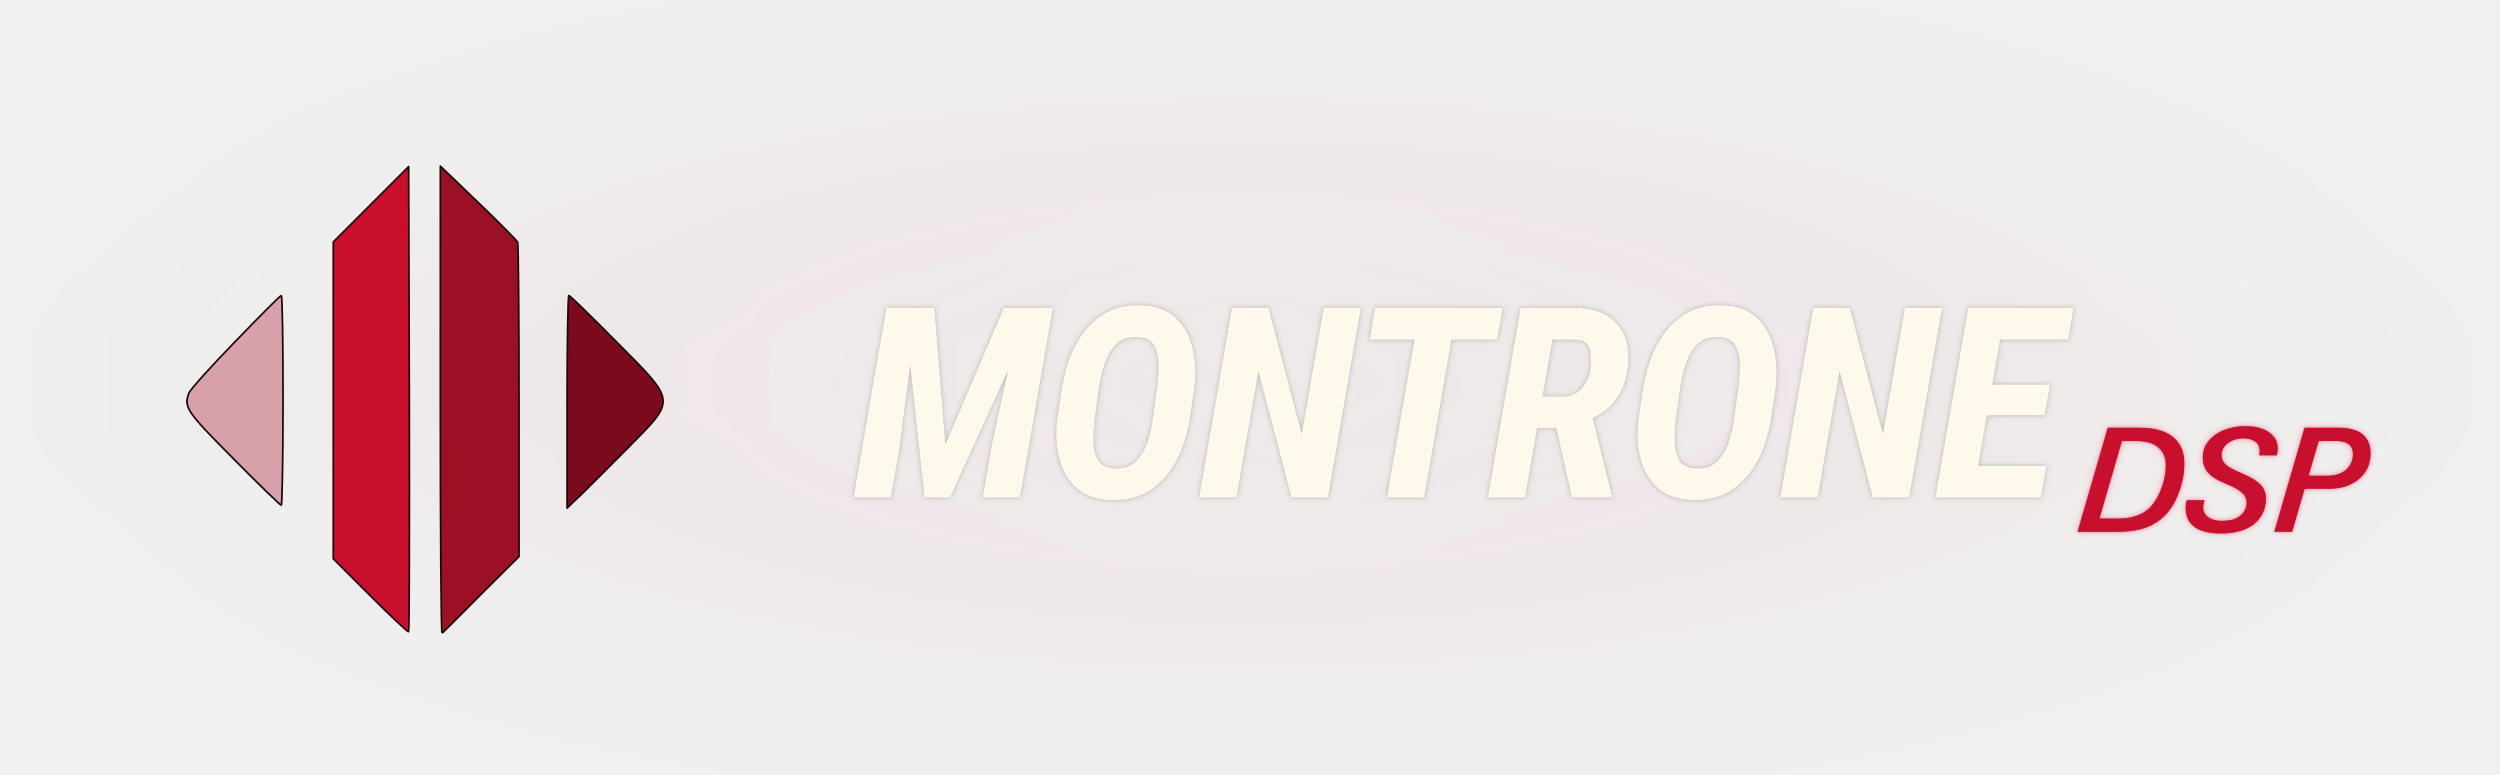
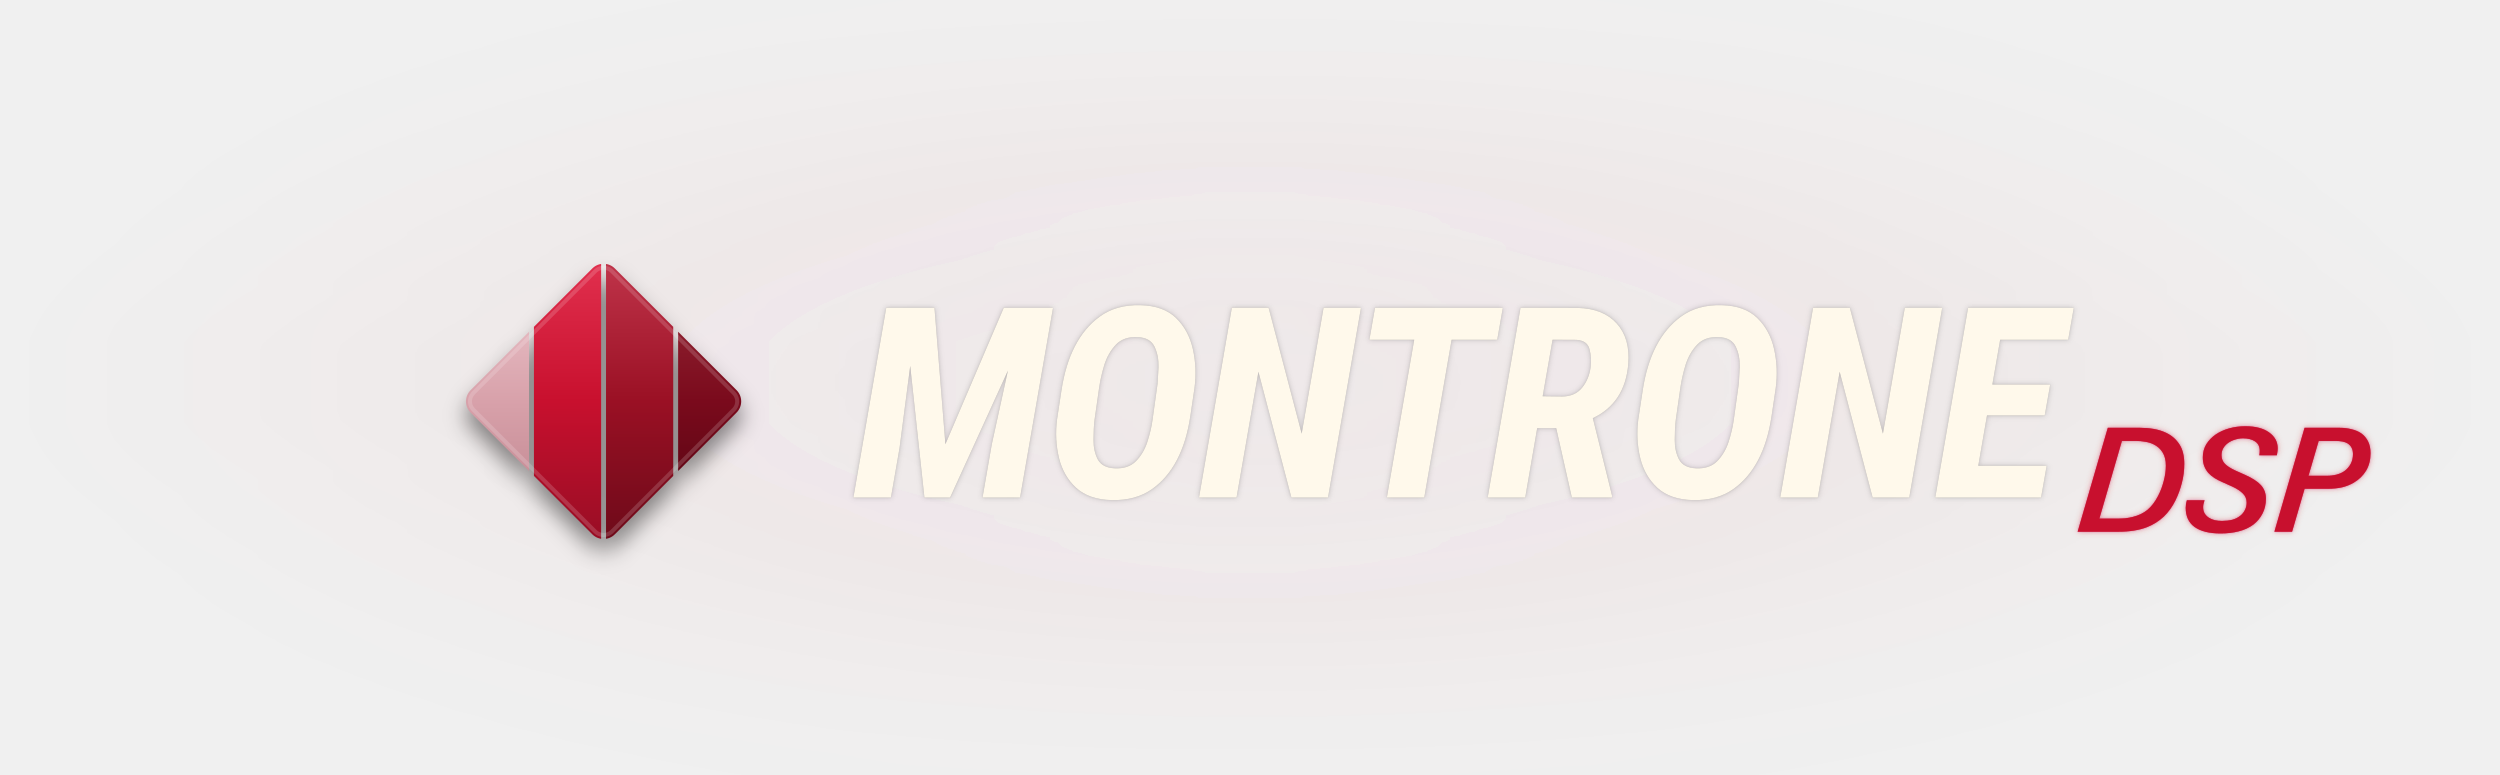
<svg xmlns="http://www.w3.org/2000/svg" viewBox="20 15 1000 310">
  <defs>
    <radialGradient id="ambientHalo" cx="0.5" cy="0.5" r="0.5" gradientUnits="objectBoundingBox">
      <stop offset="0" stop-color="#d8a1aa" stop-opacity=".08" />
      <stop offset=".55" stop-color="#c8102e" stop-opacity=".03" />
      <stop offset="1" stop-color="#c8102e" stop-opacity="0" />
    </radialGradient>
    <filter id="ambientBlur" x="-60%" y="-120%" width="220%" height="340%">
      <feGaussianBlur stdDeviation="34" />
    </filter>
  </defs>
  <ellipse cx="520" cy="168" rx="500" ry="150" fill="url(#ambientHalo)" filter="url(#ambientBlur)" />
-   <g transform="translate(60.896,45.896) scale(1.61384)">
-     <defs>
-       <style>
-       .st0 {
-         stroke: #1a080c;
-         stroke-linecap: round;
-         stroke-width: 6px;
-         opacity: 1;
-       }
- 
-       .st1 {
-         fill: #c8102e;
-         isolation: isolate;
-         stroke: #c8102e;
-         stroke-width: 6px;
-         opacity: 1;
-       }
- 
-       .st5 {
-         stroke: url(#glowGrad);
-         stroke-width: 10px;
-         stroke-linecap: round;
-         opacity: .2;
-         filter: url(#softBlur);
-       }
-     </style>
-       <linearGradient id="Sfumatura_senza_nome_4" data-name="Sfumatura senza nome 4" x1="90" y1="-16.8" x2="91.5" y2="-16.8" gradientTransform="translate(-26793 1726.6) scale(296 98)" gradientUnits="userSpaceOnUse">
-         <stop offset="0" stop-color="#d8a1aa" />
-         <stop offset=".35" stop-color="#c8102e" />
-         <stop offset=".65" stop-color="#9a1024" />
-         <stop offset="1" stop-color="#7a0a1c" />
-       </linearGradient>
-       <linearGradient id="ringGrad" x1="45.21" y1="45.21" x2="114.79" y2="114.79" gradientUnits="userSpaceOnUse">
-         <stop offset="0" stop-color="#d8a1aa" />
-         <stop offset=".35" stop-color="#c8102e" />
-         <stop offset=".7" stop-color="#9a1024" />
-         <stop offset="1" stop-color="#7a0a1c" />
-       </linearGradient>
-       <linearGradient id="glowGrad" x1="90" y1="-16.8" x2="91.5" y2="-16.8" gradientTransform="translate(-26793 1726.6) scale(296 98)" gradientUnits="userSpaceOnUse">
-         <stop offset="0" stop-color="#d8a1aa" />
-         <stop offset=".5" stop-color="#c8102e" />
-         <stop offset="1" stop-color="#7a0a1c" />
-       </linearGradient>
-       <filter id="softBlur" x="-30%" y="-30%" width="160%" height="160%">
-         <feGaussianBlur stdDeviation="0.5" />
-       </filter>
-       <filter id="lineShadow" x="-30%" y="-30%" width="160%" height="160%">
-         <feDropShadow dx="0" dy="1" stdDeviation=".9" flood-color="#000000" flood-opacity=".65" />
-       </filter>
-       <filter id="ringShadow" x="-20%" y="-20%" width="140%" height="140%">
-         <feDropShadow dx="0" dy="1" stdDeviation="1" flood-color="#000000" flood-opacity=".65" />
-       </filter>
-       <filter id="icon-glow-deep" x="-120%" y="-120%" width="340%" height="340%">
-         <feGaussianBlur in="SourceGraphic" stdDeviation="5" />
-       </filter>
-       <filter id="icon-glow-mid" x="-90%" y="-90%" width="280%" height="280%">
-         <feGaussianBlur in="SourceGraphic" stdDeviation="2" />
-       </filter>
-       <filter id="icon-glow-tight" x="-60%" y="-60%" width="220%" height="220%">
-         <feGaussianBlur in="SourceGraphic" stdDeviation="0.5" />
-       </filter>
-     </defs>
-     <g transform="translate(21,22.0488) scale(0.541601)">
-       <g transform="translate(-34.04148,336.164) scale(0.1,-0.1)" stroke="#1a080c" stroke-width="8" stroke-linejoin="round">
-         <path fill="#D8A1AA" d="M563 2561 c-112 -115 -208 -222 -214 -238 -24 -65 -11 -84 209 -305 113 -115 210 -208 214 -208 4 0 8 216 8 480 0 264 -3 480 -8 480 -4 0 -98 -94 -209 -209z" />
-         <path fill="#C8102E" d="M1183 3188 l-173 -173 0 -725 0 -725 170 -170 c93 -93 172 -167 175 -164 3 3 4 484 3 1067 l-3 1062 -172 -172z" />
-         <path fill="#9A1024" d="M1500 2289 c0 -590 3 -1069 8 -1065 4 3 85 84 179 179 l173 172 0 712 c0 391 -3 718 -6 726 -3 8 -84 90 -180 182 l-174 167 0 -1073z" />
-         <path fill="#7A0A1C" d="M2080 2283 l0 -486 68 65 c37 36 133 133 214 214 218 221 220 204 -60 486 -113 114 -209 208 -214 208 -4 0 -8 -219 -8 -487z" />
-       </g>
-     </g>
+   <defs>
+     <linearGradient id="iconGradRose" x1="261.43" y1="117.88" x2="261.43" y2="233.23" gradientUnits="userSpaceOnUse">
+       <stop offset="0" stop-color="#f0cdd3" />
+       <stop offset=".5" stop-color="#d8a1aa" />
+       <stop offset="1" stop-color="#b97e88" />
+     </linearGradient>
+     <linearGradient id="iconGradCrimson" x1="261.43" y1="117.88" x2="261.43" y2="233.23" gradientUnits="userSpaceOnUse">
+       <stop offset="0" stop-color="#e2314f" />
+       <stop offset=".5" stop-color="#c8102e" />
+       <stop offset="1" stop-color="#960d24" />
+     </linearGradient>
+     <linearGradient id="iconGradDeepCrimson" x1="261.43" y1="117.88" x2="261.43" y2="233.23" gradientUnits="userSpaceOnUse">
+       <stop offset="0" stop-color="#c1354b" />
+       <stop offset=".5" stop-color="#9a1024" />
+       <stop offset="1" stop-color="#6c0a19" />
+     </linearGradient>
+     <linearGradient id="iconGradMaroon" x1="261.43" y1="117.88" x2="261.43" y2="233.23" gradientUnits="userSpaceOnUse">
+       <stop offset="0" stop-color="#9c2f3c" />
+       <stop offset=".5" stop-color="#7a0a1c" />
+       <stop offset="1" stop-color="#4c0510" />
+     </linearGradient>
+     <filter id="iconShadow" x="-60%" y="-60%" width="220%" height="220%">
+       <feGaussianBlur stdDeviation="4.2" />
+     </filter>
+   </defs>
+   <g filter="url(#iconShadow)">
+     <path d="M 207.452,172.025 L 207.132,172.559 L 206.866,173.122 L 206.656,173.708 L 206.505,174.312 L 206.413,174.928 L 206.383,175.550 L 206.413,176.172 L 206.505,176.788 L 206.656,177.392 L 206.866,177.978 L 207.132,178.541 L 207.452,179.075 L 207.823,179.575 L 208.241,180.036 L 231.612,203.407 L 231.612,147.693 L 208.241,171.064 L 207.823,171.525 Z M 259.002,120.986 L 258.439,121.252 L 257.905,121.572 L 257.405,121.943 L 256.944,122.361 L 233.573,145.732 L 233.573,205.368 L 256.944,228.739 L 257.405,229.157 L 257.905,229.528 L 258.439,229.848 L 259.002,230.114 L 259.588,230.324 L 260.192,230.475 L 260.450,230.513 L 260.450,120.587 L 260.192,120.625 L 259.588,120.776 Z M 264.421,121.252 L 263.858,120.986 L 263.272,120.776 L 262.668,120.625 L 262.410,120.587 L 262.410,230.513 L 262.668,230.475 L 263.272,230.324 L 263.858,230.114 L 264.421,229.848 L 264.955,229.528 L 265.455,229.157 L 265.916,228.739 L 289.287,205.368 L 289.287,145.732 L 265.916,122.361 L 265.455,121.943 L 264.955,121.572 Z M 315.408,179.075 L 315.728,178.541 L 315.994,177.978 L 316.204,177.392 L 316.355,176.788 L 316.447,176.172 L 316.477,175.550 L 316.447,174.928 L 316.355,174.312 L 316.204,173.708 L 315.994,173.122 L 315.728,172.559 L 315.408,172.025 L 315.037,171.525 L 314.619,171.064 L 291.248,147.693 L 291.248,203.407 L 314.619,180.036 L 315.037,179.575 Z" fill="#000000" opacity="0.45" transform="translate(0,5.5)" />
+   </g>
+   <g id="icon-diamond">
+     <path d="M 208.241,171.064 L 207.823,171.525 L 207.452,172.025 L 207.132,172.559 L 206.866,173.122 L 206.656,173.708 L 206.505,174.312 L 206.413,174.928 L 206.383,175.550 L 206.413,176.172 L 206.505,176.788 L 206.656,177.392 L 206.866,177.978 L 207.132,178.541 L 207.452,179.075 L 207.823,179.575 L 208.241,180.036 L 231.612,203.407 L 231.612,147.693 Z" fill="url(#iconGradRose)" />
+     <path d="M 260.192,120.625 L 259.588,120.776 L 259.002,120.986 L 258.439,121.252 L 257.905,121.572 L 257.405,121.943 L 256.944,122.361 L 233.573,145.732 L 233.573,205.368 L 256.944,228.739 L 257.405,229.157 L 257.905,229.528 L 258.439,229.848 L 259.002,230.114 L 259.588,230.324 L 260.192,230.475 L 260.450,230.513 L 260.450,120.587 Z" fill="url(#iconGradCrimson)" />
+     <path d="M 265.455,121.943 L 264.955,121.572 L 264.421,121.252 L 263.858,120.986 L 263.272,120.776 L 262.668,120.625 L 262.410,120.587 L 262.410,230.513 L 262.668,230.475 L 263.272,230.324 L 263.858,230.114 L 264.421,229.848 L 264.955,229.528 L 265.455,229.157 L 265.916,228.739 L 289.287,205.368 L 289.287,145.732 L 265.916,122.361 Z" fill="url(#iconGradDeepCrimson)" />
+     <path d="M 314.619,180.036 L 315.037,179.575 L 315.408,179.075 L 315.728,178.541 L 315.994,177.978 L 316.204,177.392 L 316.355,176.788 L 316.447,176.172 L 316.477,175.550 L 316.447,174.928 L 316.355,174.312 L 316.204,173.708 L 315.994,173.122 L 315.728,172.559 L 315.408,172.025 L 315.037,171.525 L 314.619,171.064 L 291.248,147.693 L 291.248,203.407 Z" fill="url(#iconGradMaroon)" />
+     <path d="M 264.812,123.520 L 264.438,123.181 L 264.065,122.904 L 263.666,122.665 L 263.245,122.466 L 262.807,122.309 L 262.355,122.196 L 261.895,122.128 L 261.430,122.105 L 260.965,122.128 L 260.505,122.196 L 260.053,122.309 L 259.615,122.466 L 259.194,122.665 L 258.795,122.904 L 258.422,123.181 L 258.048,123.520 L 209.400,172.168 L 209.061,172.542 L 208.784,172.915 L 208.545,173.314 L 208.346,173.735 L 208.189,174.173 L 208.076,174.625 L 208.008,175.085 L 207.985,175.550 L 208.008,176.015 L 208.076,176.475 L 208.189,176.927 L 208.346,177.365 L 208.545,177.786 L 208.784,178.185 L 209.061,178.558 L 209.400,178.932 L 258.048,227.580 L 258.422,227.919 L 258.795,228.196 L 259.194,228.435 L 259.615,228.634 L 260.053,228.791 L 260.505,228.904 L 260.965,228.972 L 261.430,228.995 L 261.895,228.972 L 262.355,228.904 L 262.807,228.791 L 263.245,228.634 L 263.666,228.435 L 264.065,228.196 L 264.438,227.919 L 264.812,227.580 L 313.460,178.932 L 313.799,178.558 L 314.076,178.185 L 314.315,177.786 L 314.514,177.365 L 314.671,176.927 L 314.784,176.475 L 314.852,176.015 L 314.875,175.550 L 314.852,175.085 L 314.784,174.625 L 314.671,174.173 L 314.514,173.735 L 314.315,173.314 L 314.076,172.915 L 313.799,172.542 L 313.460,172.168 Z" fill="none" stroke="#ffffff" stroke-opacity="0.16" stroke-width="1.6" />
  </g>
  <g transform="translate(360.947,120.947) scale(1.36842)">
    <defs>
      <filter id="glow-main" x="-20%" y="-60%" width="140%" height="220%">
        <feGaussianBlur in="SourceGraphic" stdDeviation="0.3" result="blur1" />
        <feGaussianBlur in="SourceGraphic" stdDeviation="0.6" result="blur2" />
        <feGaussianBlur in="SourceGraphic" stdDeviation="1" result="blur3" />
        <feMerge>
          <feMergeNode in="blur3" />
          <feMergeNode in="blur2" />
          <feMergeNode in="blur1" />
          <feMergeNode in="SourceGraphic" />
        </feMerge>
      </filter>
      <filter id="glow-dsp" x="-30%" y="-80%" width="160%" height="260%">
        <feGaussianBlur in="SourceGraphic" stdDeviation="0.25" result="blur1" />
        <feGaussianBlur in="SourceGraphic" stdDeviation="0.5" result="blur2" />
        <feGaussianBlur in="SourceGraphic" stdDeviation="1" result="blur3" />
        <feMerge>
          <feMergeNode in="blur3" />
          <feMergeNode in="blur2" />
          <feMergeNode in="blur1" />
          <feMergeNode in="SourceGraphic" />
        </feMerge>
      </filter>
      <filter id="shadow" x="-5%" y="-40%" width="115%" height="200%">
        <feDropShadow dx="0" dy="4" stdDeviation="6" flood-color="#000" flood-opacity="0.7" />
      </filter>
    </defs>
    <g filter="url(#glow-main)" style="fill:rgb(0, 0, 0);stroke:none;color:rgb(255, 255, 255);stroke-width:1px;stroke-linecap:butt;stroke-linejoin:miter;opacity:1;font-family:&quot;Anthropic Sans&quot;, -apple-system, BlinkMacSystemFont, &quot;Segoe UI&quot;, sans-serif;font-size:16px;font-weight:400;text-anchor:start;dominant-baseline:auto">
      <path fill="#1a080c" opacity="0.1" d="m 27.193,52.423 17.062,-39.876 H 58.652 L 49.017,68 H 38.048 L 40.752,52.461 45.475,30.904 28.564,68 h -7.503 L 16.91,29.533 13.787,53.527 11.273,68 H 0.305 L 9.902,12.547 H 23.994 Z m 72.811,-16.415 -1.219,8.227 Q 96.538,59.202 87.626,65.524 82.865,68.914 75.819,68.762 69.192,68.609 65.422,65.182 61.689,61.754 60.395,56.422 59.1,51.052 59.823,45.225 l 1.295,-8.531 Q 63.403,21.688 72.239,15.175 q 4.837,-3.58 11.959,-3.39 6.741,0.152 10.436,3.771 3.694,3.618 4.913,9.141 1.219,5.484 0.457,11.312 z M 89.492,29.876 q 0.076,-3.39 -1.181,-5.979 -1.257,-2.628 -4.951,-2.78 -4.037,-0.19 -6.322,2.209 -2.285,2.399 -3.39,5.903 -1.066,3.504 -1.523,6.703 l -1.333,9.331 q -0.305,2.59 -0.305,5.865 -0.038,3.275 1.257,5.751 1.333,2.438 4.951,2.59 3.923,0.19 6.17,-2.057 2.247,-2.285 3.352,-5.637 1.104,-3.39 1.523,-6.475 L 89.226,34.637 Z M 148.668,12.547 139.032,68 H 128.33 L 118.694,31.247 112.296,68 h -10.969 l 9.598,-55.453 h 10.74 l 9.674,36.791 6.398,-36.791 z m 2.466,9.331 1.638,-9.331 h 37.362 l -1.638,9.331 H 175.166 L 167.168,68 H 156.237 l 7.998,-46.122 z M 210.31,68 205.739,47.738 h -5.561 L 196.675,68 h -10.969 l 9.598,-55.453 16.758,0.038 q 7.465,0.19 11.388,4.57 3.961,4.38 3.352,11.845 -0.952,11.35 -10.359,15.806 l 5.599,22.585 V 68 Z m -5.637,-46.122 -2.895,16.529 5.713,0.076 q 3.732,-0.038 5.789,-2.552 2.057,-2.514 2.514,-6.018 0.343,-2.666 -0.305,-5.218 -0.647,-2.59 -3.885,-2.78 z m 65.231,14.13 -1.219,8.227 q -2.247,14.968 -11.159,21.29 -4.761,3.39 -11.807,3.237 -6.627,-0.152 -10.397,-3.58 -3.732,-3.428 -5.027,-8.76 Q 229,51.052 229.724,45.225 l 1.295,-8.531 q 2.285,-15.006 11.121,-21.519 4.837,-3.58 11.959,-3.39 6.741,0.152 10.436,3.771 3.694,3.618 4.913,9.141 1.219,5.484 0.457,11.312 z m -10.512,-6.132 q 0.076,-3.39 -1.181,-5.979 -1.257,-2.628 -4.951,-2.78 -4.037,-0.19 -6.322,2.209 -2.285,2.399 -3.39,5.903 -1.066,3.504 -1.523,6.703 l -1.333,9.331 q -0.305,2.59 -0.305,5.865 -0.038,3.275 1.257,5.751 1.333,2.438 4.951,2.59 3.923,0.19 6.17,-2.057 2.247,-2.285 3.352,-5.637 1.104,-3.39 1.523,-6.475 l 1.485,-10.664 z M 318.568,12.547 308.933,68 H 298.23 L 288.595,31.247 282.196,68 h -10.969 l 9.598,-55.453 h 10.74 l 9.674,36.791 6.398,-36.791 z M 316.54,68 326.138,12.547 h 30.888 l -1.638,9.331 h -19.881 l -2.285,13.102 h 16.91 l -1.6,9.026 h -16.872 l -2.552,14.701 h 19.995 L 347.466,68 Z" style="fill:rgb(26, 8, 12);stroke:none;color:rgb(255, 255, 255);stroke-width:1px;stroke-linecap:butt;stroke-linejoin:miter;opacity:0.1;font-family:&quot;Anthropic Sans&quot;, -apple-system, BlinkMacSystemFont, &quot;Segoe UI&quot;, sans-serif;font-size:16px;font-weight:400;text-anchor:start;dominant-baseline:auto" />
    </g>
    <g style="fill:rgb(0, 0, 0);stroke:none;color:rgb(255, 255, 255);stroke-width:1px;stroke-linecap:butt;stroke-linejoin:miter;opacity:1;font-family:&quot;Anthropic Sans&quot;, -apple-system, BlinkMacSystemFont, &quot;Segoe UI&quot;, sans-serif;font-size:16px;font-weight:400;text-anchor:start;dominant-baseline:auto">
      <path fill="#fff9eb" opacity="1" d="m 27.193,52.423 17.062,-39.876 H 58.652 L 49.017,68 H 38.048 L 40.752,52.461 45.475,30.904 28.564,68 h -7.503 L 16.91,29.533 13.787,53.527 11.273,68 H 0.305 L 9.902,12.547 H 23.994 Z m 72.811,-16.415 -1.219,8.227 Q 96.538,59.202 87.626,65.524 82.865,68.914 75.819,68.762 69.192,68.609 65.422,65.182 61.689,61.754 60.395,56.422 59.1,51.052 59.823,45.225 l 1.295,-8.531 Q 63.403,21.688 72.239,15.175 q 4.837,-3.58 11.959,-3.39 6.741,0.152 10.436,3.771 3.694,3.618 4.913,9.141 1.219,5.484 0.457,11.312 z M 89.492,29.876 q 0.076,-3.39 -1.181,-5.979 -1.257,-2.628 -4.951,-2.78 -4.037,-0.19 -6.322,2.209 -2.285,2.399 -3.39,5.903 -1.066,3.504 -1.523,6.703 l -1.333,9.331 q -0.305,2.59 -0.305,5.865 -0.038,3.275 1.257,5.751 1.333,2.438 4.951,2.59 3.923,0.19 6.17,-2.057 2.247,-2.285 3.352,-5.637 1.104,-3.39 1.523,-6.475 L 89.226,34.637 Z M 148.668,12.547 139.032,68 H 128.33 L 118.694,31.247 112.296,68 h -10.969 l 9.598,-55.453 h 10.74 l 9.674,36.791 6.398,-36.791 z m 2.466,9.331 1.638,-9.331 h 37.362 l -1.638,9.331 H 175.166 L 167.168,68 H 156.237 l 7.998,-46.122 z M 210.31,68 205.739,47.738 h -5.561 L 196.675,68 h -10.969 l 9.598,-55.453 16.758,0.038 q 7.465,0.19 11.388,4.57 3.961,4.38 3.352,11.845 -0.952,11.35 -10.359,15.806 l 5.599,22.585 V 68 Z m -5.637,-46.122 -2.895,16.529 5.713,0.076 q 3.732,-0.038 5.789,-2.552 2.057,-2.514 2.514,-6.018 0.343,-2.666 -0.305,-5.218 -0.647,-2.59 -3.885,-2.78 z m 65.231,14.13 -1.219,8.227 q -2.247,14.968 -11.159,21.29 -4.761,3.39 -11.807,3.237 -6.627,-0.152 -10.397,-3.58 -3.732,-3.428 -5.027,-8.76 Q 229,51.052 229.724,45.225 l 1.295,-8.531 q 2.285,-15.006 11.121,-21.519 4.837,-3.58 11.959,-3.39 6.741,0.152 10.436,3.771 3.694,3.618 4.913,9.141 1.219,5.484 0.457,11.312 z m -10.512,-6.132 q 0.076,-3.39 -1.181,-5.979 -1.257,-2.628 -4.951,-2.78 -4.037,-0.19 -6.322,2.209 -2.285,2.399 -3.39,5.903 -1.066,3.504 -1.523,6.703 l -1.333,9.331 q -0.305,2.59 -0.305,5.865 -0.038,3.275 1.257,5.751 1.333,2.438 4.951,2.59 3.923,0.19 6.17,-2.057 2.247,-2.285 3.352,-5.637 1.104,-3.39 1.523,-6.475 l 1.485,-10.664 z M 318.568,12.547 308.933,68 H 298.23 L 288.595,31.247 282.196,68 h -10.969 l 9.598,-55.453 h 10.74 l 9.674,36.791 6.398,-36.791 z M 316.54,68 326.138,12.547 h 30.888 l -1.638,9.331 h -19.881 l -2.285,13.102 h 16.91 l -1.6,9.026 h -16.872 l -2.552,14.701 h 19.995 L 347.466,68 Z" style="fill:rgb(255, 249, 235);stroke:none;color:rgb(255, 255, 255);stroke-width:1px;stroke-linecap:butt;stroke-linejoin:miter;opacity:1;font-family:&quot;Anthropic Sans&quot;, -apple-system, BlinkMacSystemFont, &quot;Segoe UI&quot;, sans-serif;font-size:16px;font-weight:400;text-anchor:start;dominant-baseline:auto" />
    </g>
    <g filter="url(#glow-dsp)" style="fill:rgb(0, 0, 0);stroke:none;color:rgb(255, 255, 255);stroke-width:1px;stroke-linecap:butt;stroke-linejoin:miter;opacity:1;font-family:&quot;Anthropic Sans&quot;, -apple-system, BlinkMacSystemFont, &quot;Segoe UI&quot;, sans-serif;font-size:16px;font-weight:400;text-anchor:start;dominant-baseline:auto">
      <path fill="#c8102e" opacity="0.3" d="m 389.323,58.176 q 0,2.898 -0.714,5.586 -0.672,2.646 -1.848,5.04 -1.344,2.772 -3.444,4.788 -2.1,1.974 -4.872,3.066 -1.722,0.672 -3.822,1.008 -2.058,0.336 -4.662,0.336 h -11.802 l 8.82,-30.366 h 9.45 q 2.1,0 3.99,0.336 1.932,0.336 3.528,1.092 2.52,1.176 3.948,3.402 1.428,2.184 1.428,5.712 z m -5.376,0.462 q 0,-2.268 -0.924,-3.78 -0.924,-1.554 -2.646,-2.394 -1.092,-0.546 -2.436,-0.756 -1.344,-0.252 -2.814,-0.252 h -4.032 l -6.594,22.722 h 4.41 q 1.848,0 3.024,-0.084 1.218,-0.126 2.352,-0.42 2.562,-0.63 4.284,-2.058 1.764,-1.47 3.108,-4.074 1.05,-2.016 1.638,-4.326 0.63,-2.31 0.63,-4.578 z m 32.684,-5.04 q 0,0.588 -0.084,1.092 -0.042,0.462 -0.168,0.966 h -5.124 q 0.126,-0.63 0.126,-1.344 0,-1.848 -1.386,-2.73 -1.344,-0.882 -3.486,-0.882 -1.218,0 -2.352,0.378 -1.134,0.336 -2.016,0.966 -0.882,0.63 -1.428,1.554 -0.504,0.882 -0.504,2.016 0,1.512 1.008,2.562 1.008,1.008 3.108,1.974 l 2.814,1.26 q 3.192,1.428 4.62,3.024 1.428,1.596 1.428,3.906 0,2.436 -1.008,4.368 -0.966,1.89 -2.646,3.192 -1.806,1.344 -4.242,1.974 -2.436,0.63 -5.334,0.63 -4.956,0 -7.602,-1.89 -2.604,-1.89 -2.604,-5.586 0,-1.134 0.336,-2.226 h 5.166 q -0.42,1.176 -0.42,2.016 0,1.05 0.42,1.806 0.462,0.756 1.218,1.26 0.756,0.504 1.764,0.756 1.008,0.21 2.142,0.21 1.596,0 2.982,-0.336 1.386,-0.378 2.394,-1.218 0.84,-0.672 1.302,-1.638 0.504,-0.966 0.504,-2.184 0,-1.596 -1.134,-2.688 -1.134,-1.092 -2.94,-1.932 l -2.982,-1.344 q -1.302,-0.546 -2.352,-1.218 -1.05,-0.672 -1.806,-1.512 -0.756,-0.882 -1.176,-1.974 -0.42,-1.092 -0.42,-2.52 0,-2.142 1.008,-3.822 1.05,-1.68 2.73,-2.856 1.722,-1.176 3.948,-1.806 2.268,-0.63 4.704,-0.63 4.494,0 6.972,1.806 2.52,1.806 2.52,4.62 z m 27.14,1.47 q 0,2.898 -1.302,5.082 -1.302,2.142 -3.57,3.486 -1.554,0.924 -3.444,1.386 -1.848,0.42 -4.242,0.42 h -6.72 L 420.839,78 h -5.166 l 8.82,-30.366 h 10.248 q 1.89,0 3.486,0.42 1.638,0.378 2.856,1.218 1.26,0.924 1.974,2.352 0.714,1.428 0.714,3.444 z m -5.124,0.252 q 0,-2.142 -1.596,-3.15 -1.176,-0.714 -3.612,-0.714 h -4.83 l -2.982,10.206 h 5.25 q 3.36,0 5.334,-1.428 1.092,-0.798 1.764,-2.058 0.672,-1.26 0.672,-2.856 z" style="fill:rgb(200, 16, 46);stroke:none;color:rgb(255, 255, 255);stroke-width:1px;stroke-linecap:butt;stroke-linejoin:miter;opacity:0.3;font-family:&quot;Anthropic Sans&quot;, -apple-system, BlinkMacSystemFont, &quot;Segoe UI&quot;, sans-serif;font-size:16px;font-weight:400;text-anchor:start;dominant-baseline:auto" />
    </g>
    <g style="fill:rgb(0, 0, 0);stroke:none;color:rgb(255, 255, 255);stroke-width:1px;stroke-linecap:butt;stroke-linejoin:miter;opacity:1;font-family:&quot;Anthropic Sans&quot;, -apple-system, BlinkMacSystemFont, &quot;Segoe UI&quot;, sans-serif;font-size:16px;font-weight:400;text-anchor:start;dominant-baseline:auto">
      <path fill="#c8102e" opacity="1" d="m 389.323,58.176 q 0,2.898 -0.714,5.586 -0.672,2.646 -1.848,5.04 -1.344,2.772 -3.444,4.788 -2.1,1.974 -4.872,3.066 -1.722,0.672 -3.822,1.008 -2.058,0.336 -4.662,0.336 h -11.802 l 8.82,-30.366 h 9.45 q 2.1,0 3.99,0.336 1.932,0.336 3.528,1.092 2.52,1.176 3.948,3.402 1.428,2.184 1.428,5.712 z m -5.376,0.462 q 0,-2.268 -0.924,-3.78 -0.924,-1.554 -2.646,-2.394 -1.092,-0.546 -2.436,-0.756 -1.344,-0.252 -2.814,-0.252 h -4.032 l -6.594,22.722 h 4.41 q 1.848,0 3.024,-0.084 1.218,-0.126 2.352,-0.42 2.562,-0.63 4.284,-2.058 1.764,-1.47 3.108,-4.074 1.05,-2.016 1.638,-4.326 0.63,-2.31 0.63,-4.578 z m 32.684,-5.04 q 0,0.588 -0.084,1.092 -0.042,0.462 -0.168,0.966 h -5.124 q 0.126,-0.63 0.126,-1.344 0,-1.848 -1.386,-2.73 -1.344,-0.882 -3.486,-0.882 -1.218,0 -2.352,0.378 -1.134,0.336 -2.016,0.966 -0.882,0.63 -1.428,1.554 -0.504,0.882 -0.504,2.016 0,1.512 1.008,2.562 1.008,1.008 3.108,1.974 l 2.814,1.26 q 3.192,1.428 4.62,3.024 1.428,1.596 1.428,3.906 0,2.436 -1.008,4.368 -0.966,1.89 -2.646,3.192 -1.806,1.344 -4.242,1.974 -2.436,0.63 -5.334,0.63 -4.956,0 -7.602,-1.89 -2.604,-1.89 -2.604,-5.586 0,-1.134 0.336,-2.226 h 5.166 q -0.42,1.176 -0.42,2.016 0,1.05 0.42,1.806 0.462,0.756 1.218,1.26 0.756,0.504 1.764,0.756 1.008,0.21 2.142,0.21 1.596,0 2.982,-0.336 1.386,-0.378 2.394,-1.218 0.84,-0.672 1.302,-1.638 0.504,-0.966 0.504,-2.184 0,-1.596 -1.134,-2.688 -1.134,-1.092 -2.94,-1.932 l -2.982,-1.344 q -1.302,-0.546 -2.352,-1.218 -1.05,-0.672 -1.806,-1.512 -0.756,-0.882 -1.176,-1.974 -0.42,-1.092 -0.42,-2.52 0,-2.142 1.008,-3.822 1.05,-1.68 2.73,-2.856 1.722,-1.176 3.948,-1.806 2.268,-0.63 4.704,-0.63 4.494,0 6.972,1.806 2.52,1.806 2.52,4.62 z m 27.14,1.47 q 0,2.898 -1.302,5.082 -1.302,2.142 -3.57,3.486 -1.554,0.924 -3.444,1.386 -1.848,0.42 -4.242,0.42 h -6.72 L 420.839,78 h -5.166 l 8.82,-30.366 h 10.248 q 1.89,0 3.486,0.42 1.638,0.378 2.856,1.218 1.26,0.924 1.974,2.352 0.714,1.428 0.714,3.444 z m -5.124,0.252 q 0,-2.142 -1.596,-3.15 -1.176,-0.714 -3.612,-0.714 h -4.83 l -2.982,10.206 h 5.25 q 3.36,0 5.334,-1.428 1.092,-0.798 1.764,-2.058 0.672,-1.26 0.672,-2.856 z" style="fill:rgb(200, 16, 46);stroke:none;color:rgb(255, 255, 255);stroke-width:1px;stroke-linecap:butt;stroke-linejoin:miter;opacity:1;font-family:&quot;Anthropic Sans&quot;, -apple-system, BlinkMacSystemFont, &quot;Segoe UI&quot;, sans-serif;font-size:16px;font-weight:400;text-anchor:start;dominant-baseline:auto" />
    </g>
  </g>
</svg>
